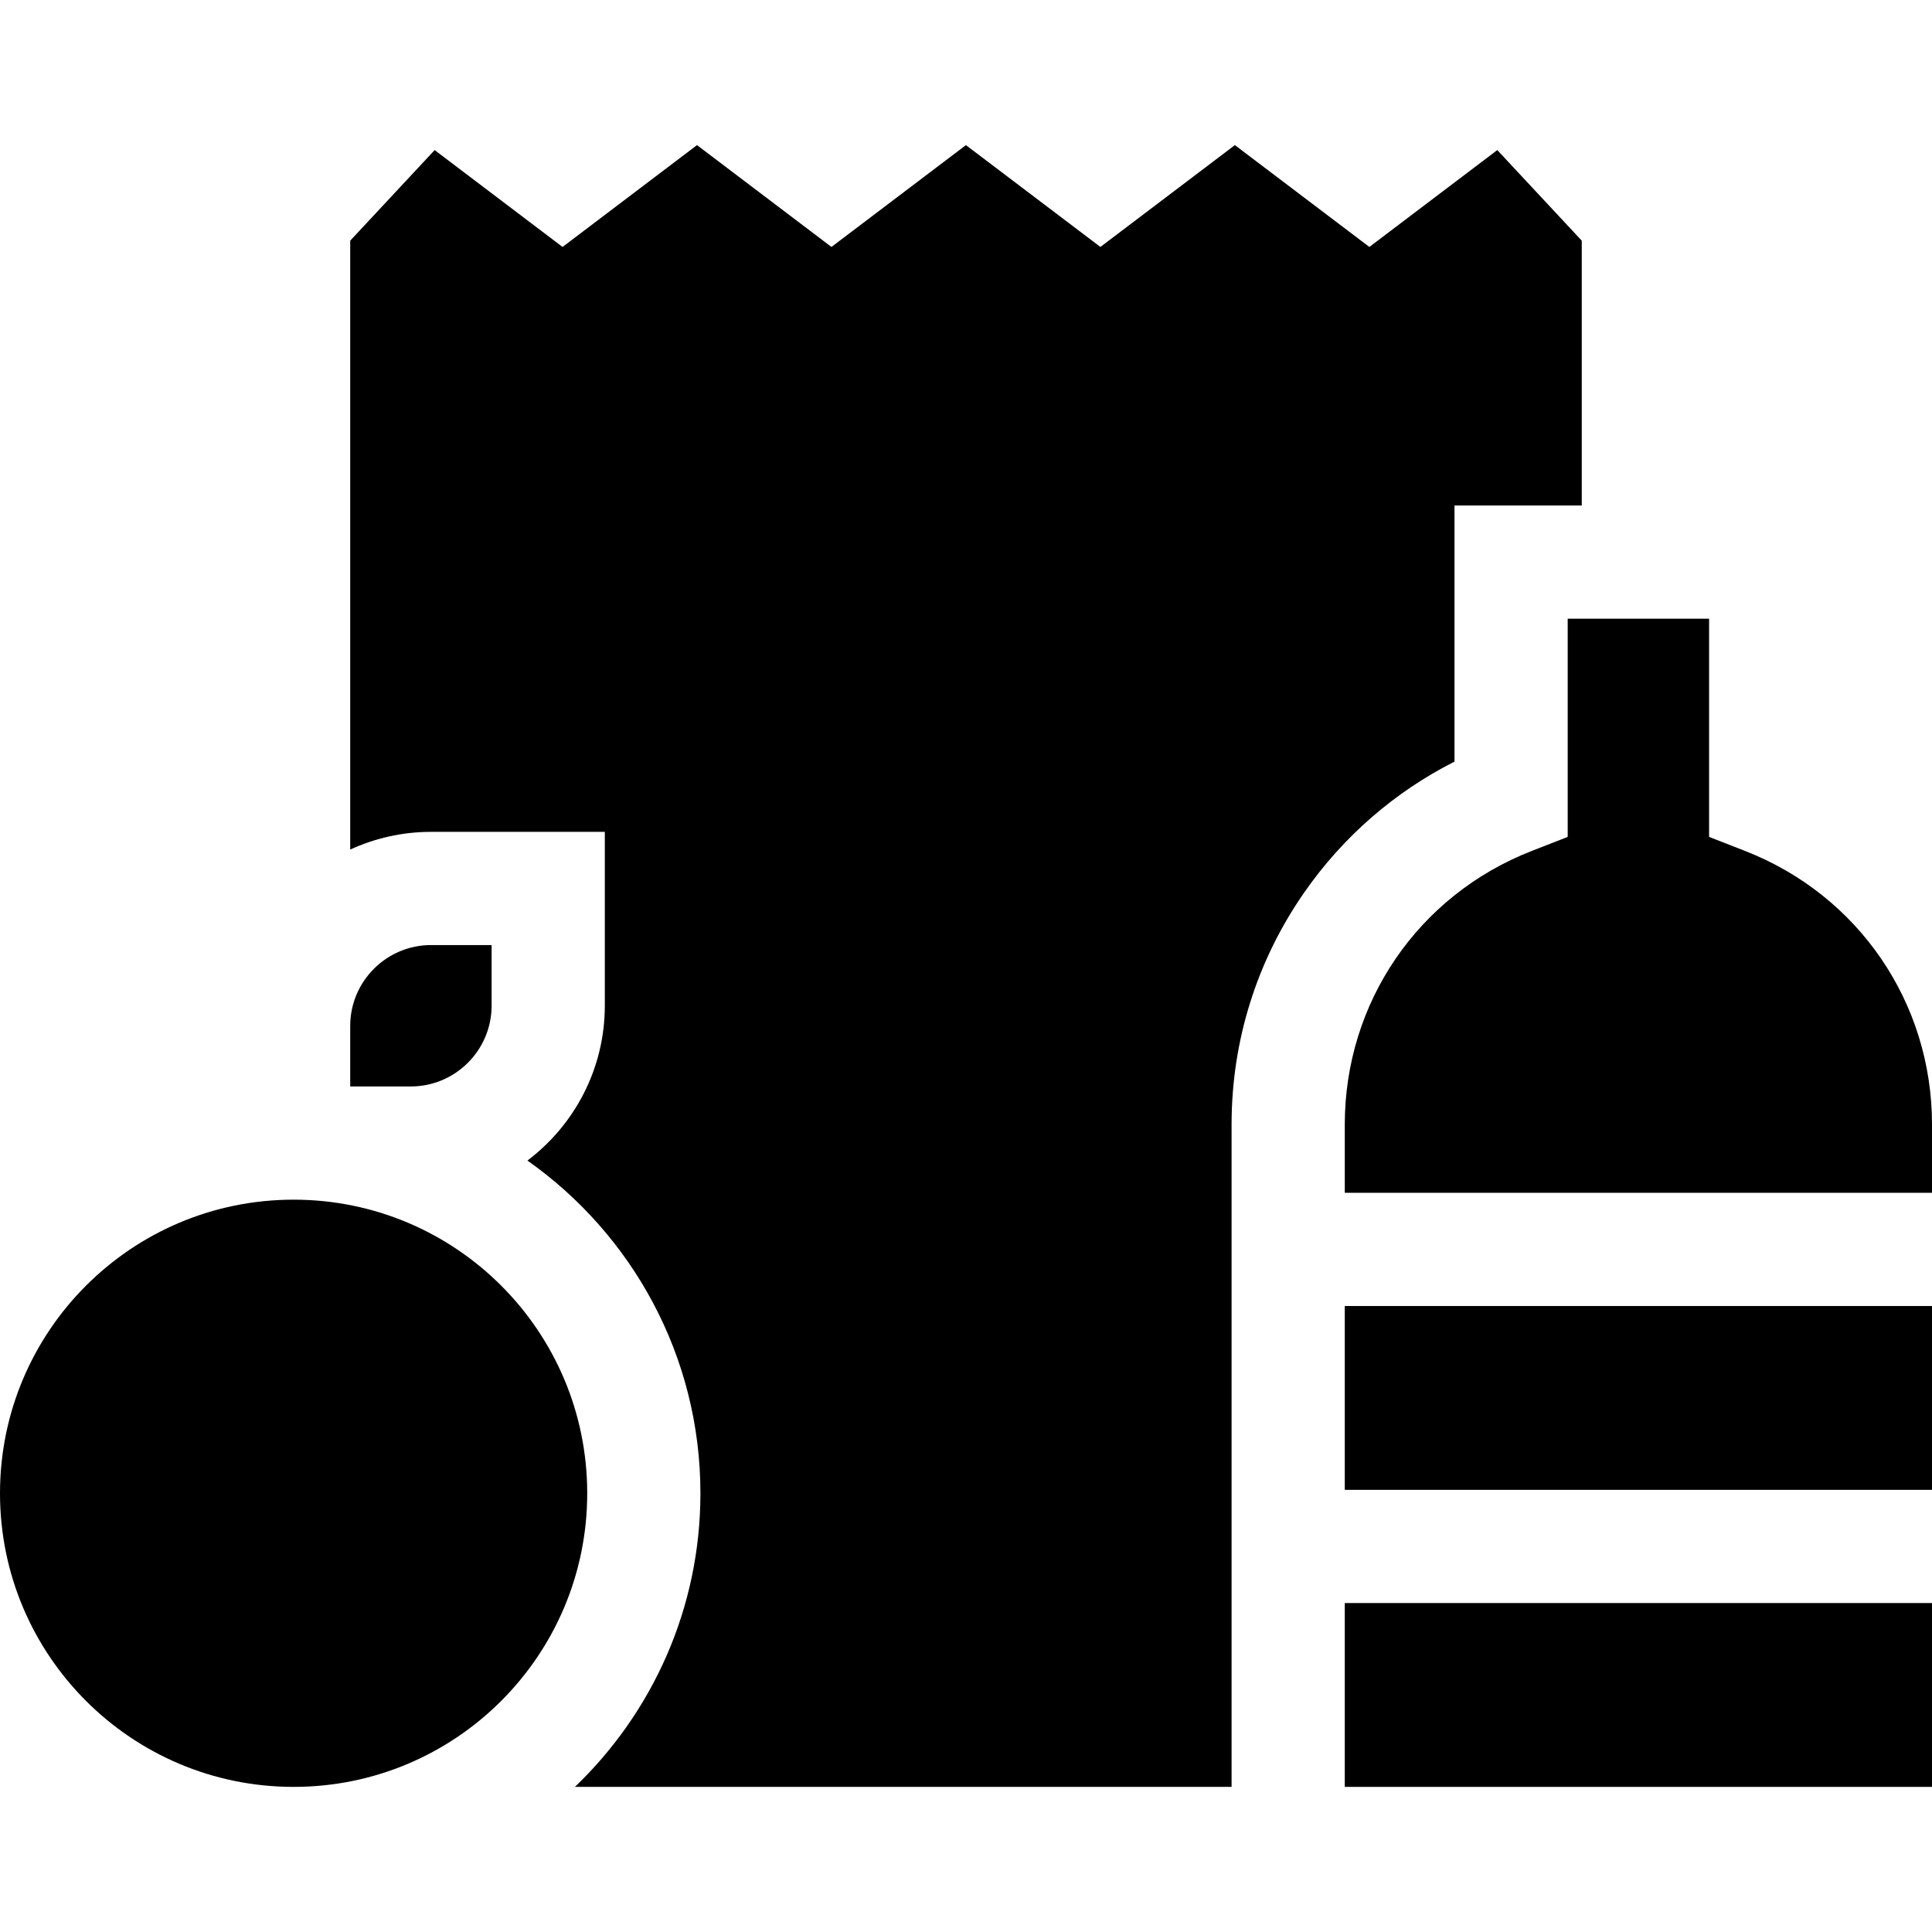
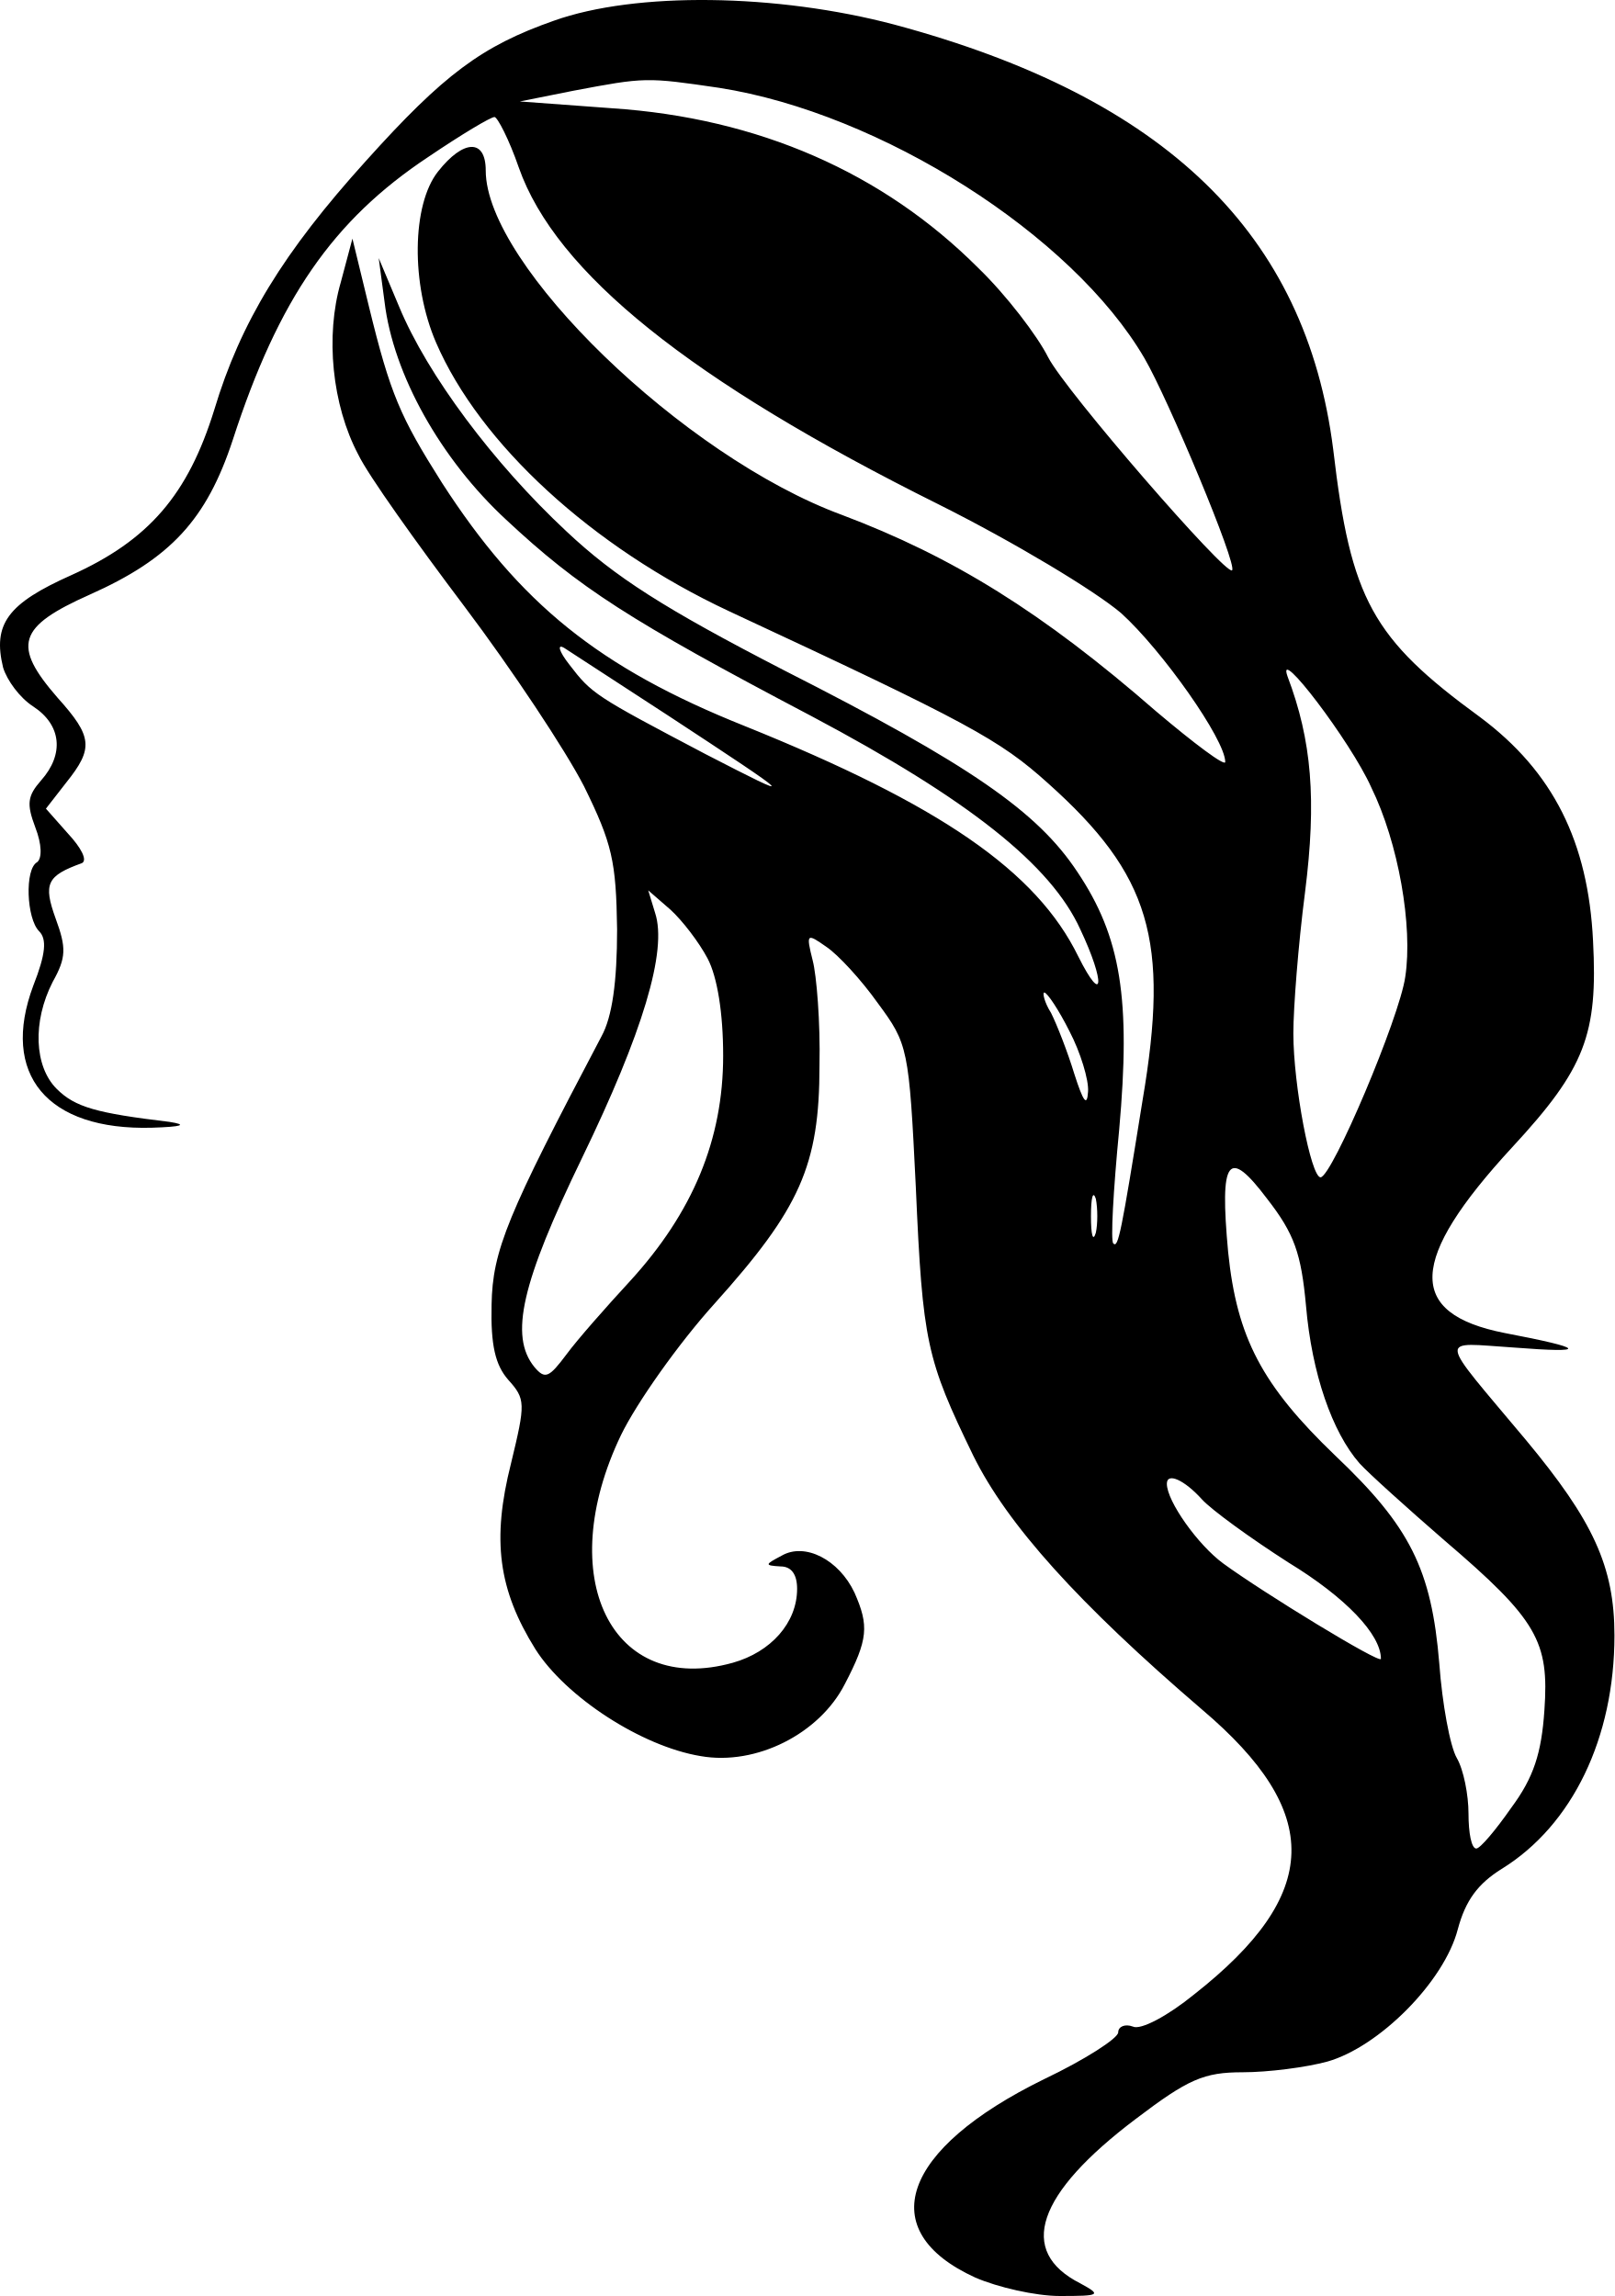
- <svg xmlns="http://www.w3.org/2000/svg" id="Capa_1" enable-background="new 0 0 512 512" height="512" viewBox="0 0 512 512" width="512">
-   <g>
-     <path d="m326.38 298c0-22.126 6.661-43.39 19.262-61.493 10.292-14.784 23.922-26.625 39.812-34.671v-67.873h33.729l-.001-70.182-22.384-24.009-33.902 25.671-35.639-26.987-35.639 26.987-35.638-26.987-35.635 26.988-35.633-26.987-35.629 26.987-33.897-25.67-22.376 24.006v161.366c6.529-3.006 13.783-4.695 21.429-4.695h46.044v46.044c0 16.761-8.062 31.671-20.509 41.066 27.709 19.53 45.846 51.772 45.846 88.174 0 30.552-12.776 58.174-33.264 77.81h174.024z" />
-     <path d="m92.81 271.88v16.044h16.044c11.816 0 21.429-9.613 21.429-21.429v-16.044h-16.044c-11.816 0-21.429 9.613-21.429 21.429z" />
-     <path d="m356.38 346.106h155.62v48.719h-155.62z" />
-     <path d="m462.47 225.514-9.543-3.727v-57.824h-37.473v57.824l-9.543 3.727c-30.088 11.75-49.53 40.203-49.53 72.486v18.106h155.619v-18.106c0-32.283-19.441-60.735-49.53-72.486z" />
-     <path d="m356.38 424.825h155.62v48.719h-155.62z" />
-     <circle cx="77.81" cy="395.734" r="77.81" />
+ <svg xmlns="http://www.w3.org/2000/svg" version="1.0" preserveAspectRatio="xMidYMid meet" viewBox="166.08 131.97 165.92 236.03">
+   <g transform="translate(0,500) scale(0.1,-0.1)" fill="#000000" stroke="none">
+     <path d="M2230 3659 c-74 -26 -113 -55 -193 -144 -85 -94 -129 -166 -156 -256 -27 -87 -67 -134 -147 -170 -65 -29 -81 -50 -70 -95 4 -13 17 -31 31 -40 29 -19 32 -49 8 -76 -14 -16 -15 -24 -6 -48 7 -18 7 -32 2 -36 -13 -7 -11 -58 2 -71 8 -8 7 -23 -6 -56 -34 -91 14 -149 122 -146 31 1 37 3 18 6 -75 9 -97 15 -116 34 -23 23 -25 69 -4 110 14 25 14 35 3 65 -13 36 -9 44 27 57 6 3 -1 16 -14 30 l-23 26 21 27 c28 35 27 47 -9 87 -47 54 -41 73 33 106 83 37 120 77 147 159 47 145 103 226 201 291 34 23 64 41 68 41 3 0 15 -23 25 -52 38 -108 176 -219 431 -346 78 -39 161 -89 188 -112 42 -38 107 -130 107 -153 0 -5 -32 19 -71 52 -117 102 -209 159 -323 202 -163 60 -366 257 -366 354 0 33 -23 32 -49 -1 -27 -34 -28 -116 -2 -176 45 -104 160 -210 301 -276 247 -115 278 -132 328 -177 105 -94 125 -161 97 -326 -22 -137 -25 -152 -30 -147 -3 2 0 55 6 117 12 134 2 198 -43 265 -41 62 -110 110 -301 207 -124 64 -174 96 -224 143 -75 70 -143 161 -172 231 l-21 50 6 -45 c9 -75 58 -162 125 -224 75 -70 126 -103 314 -202 162 -86 246 -153 276 -219 26 -55 24 -80 -2 -28 -43 88 -142 156 -343 237 -150 60 -231 126 -311 250 -43 68 -53 91 -75 181 l-17 70 -12 -45 c-16 -55 -9 -126 18 -177 10 -21 60 -91 109 -156 49 -65 104 -148 123 -185 29 -59 33 -77 34 -147 0 -54 -5 -90 -16 -110 -97 -184 -112 -220 -113 -276 -1 -42 4 -62 17 -77 18 -20 18 -24 3 -86 -20 -79 -13 -130 25 -191 31 -49 109 -100 170 -110 57 -10 122 23 148 74 24 46 25 60 10 94 -16 34 -51 52 -75 38 -17 -9 -18 -10 -1 -11 11 0 17 -8 17 -23 0 -35 -27 -65 -66 -76 -125 -35 -185 88 -115 234 16 33 59 94 96 135 88 98 108 142 108 245 1 44 -3 93 -7 108 -7 28 -6 28 14 14 12 -8 36 -34 53 -58 31 -42 32 -46 39 -189 7 -160 11 -177 59 -276 35 -71 108 -152 235 -261 125 -106 123 -190 -8 -293 -27 -22 -55 -37 -63 -33 -8 3 -15 0 -15 -6 0 -6 -34 -28 -76 -48 -147 -72 -176 -156 -71 -204 23 -10 62 -19 87 -19 42 0 43 1 21 13 -65 33 -45 92 57 169 54 41 70 48 110 48 26 0 65 5 87 11 53 15 120 82 134 136 8 30 21 47 45 62 73 45 116 135 116 240 0 71 -22 118 -91 201 -92 110 -91 100 -12 95 77 -6 74 -1 -10 15 -101 20 -99 75 8 191 75 81 88 116 83 212 -5 102 -41 174 -116 230 -111 81 -133 121 -151 275 -28 222 -172 362 -451 437 -121 32 -266 34 -350 4z m170 -69 c166 -26 363 -151 437 -278 24 -41 96 -213 90 -218 -6 -6 -171 184 -189 219 -11 22 -43 64 -72 92 -98 98 -226 154 -376 164 l-95 7 55 11 c74 14 75 14 150 3z m-53 -645 c134 -88 136 -90 39 -40 -114 60 -117 62 -140 92 -11 14 -13 22 -5 17 8 -5 55 -36 106 -69z m723 -74 c28 -57 43 -143 35 -195 -6 -42 -75 -205 -87 -206 -10 0 -28 95 -28 148 0 26 5 91 12 145 12 95 7 156 -18 222 -12 34 65 -67 86 -114z m-682 -176 c10 -19 16 -56 16 -100 0 -86 -31 -161 -96 -232 -24 -26 -54 -60 -65 -75 -18 -24 -22 -26 -33 -13 -26 32 -13 87 49 215 62 128 88 213 75 252 l-7 23 23 -20 c12 -11 29 -33 38 -50z m372 -75 c11 -21 20 -50 19 -62 -1 -16 -5 -10 -14 18 -7 23 -18 51 -24 63 -7 11 -9 21 -7 21 3 0 15 -18 26 -40z m243 -282 c6 -70 27 -130 55 -162 9 -10 49 -46 87 -79 96 -82 108 -104 103 -175 -3 -44 -11 -69 -34 -100 -16 -23 -32 -42 -36 -42 -5 0 -8 16 -8 36 0 19 -5 45 -12 57 -7 12 -15 56 -18 97 -8 97 -30 141 -107 214 -75 72 -101 121 -110 209 -9 97 0 108 40 55 28 -36 35 -56 40 -110z m-216 75 c-3 -10 -5 -2 -5 17 0 19 2 27 5 18 2 -10 2 -26 0 -35z m109 -274 c10 -11 50 -40 89 -65 59 -36 95 -74 95 -99 0 -6 -121 68 -162 98 -26 19 -58 64 -58 82 0 12 18 4 36 -16z" />
  </g>
</svg>
